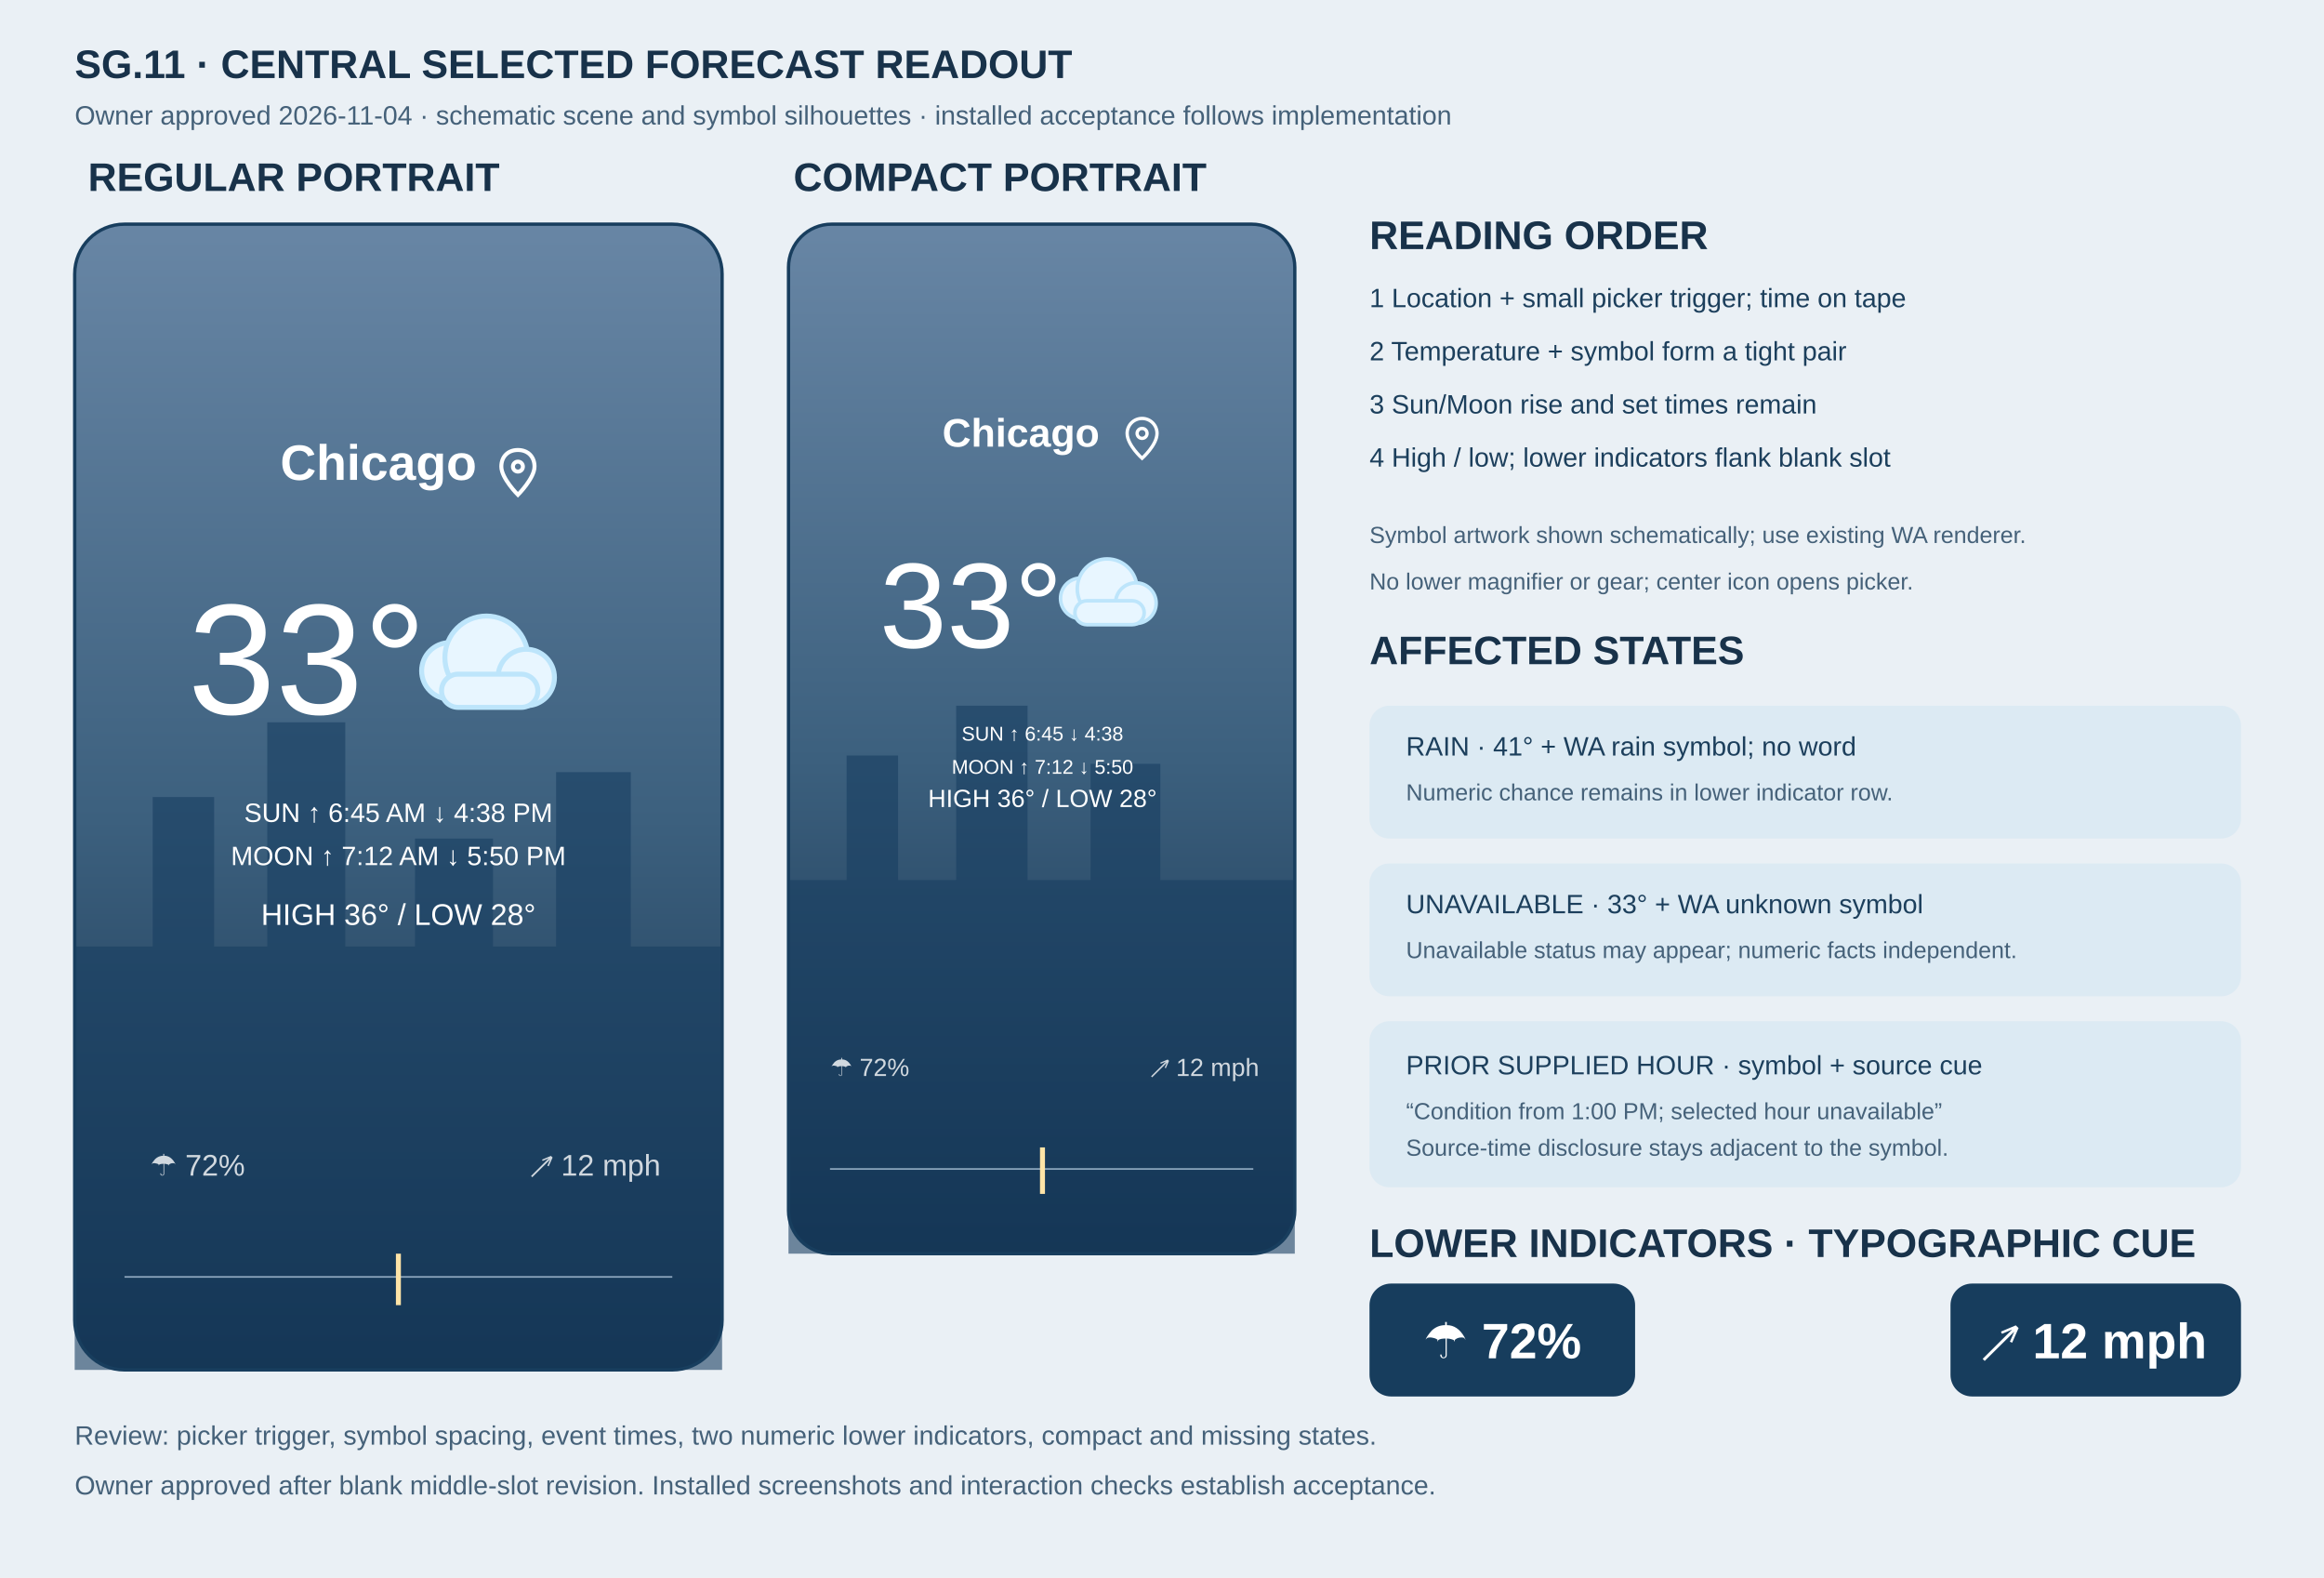
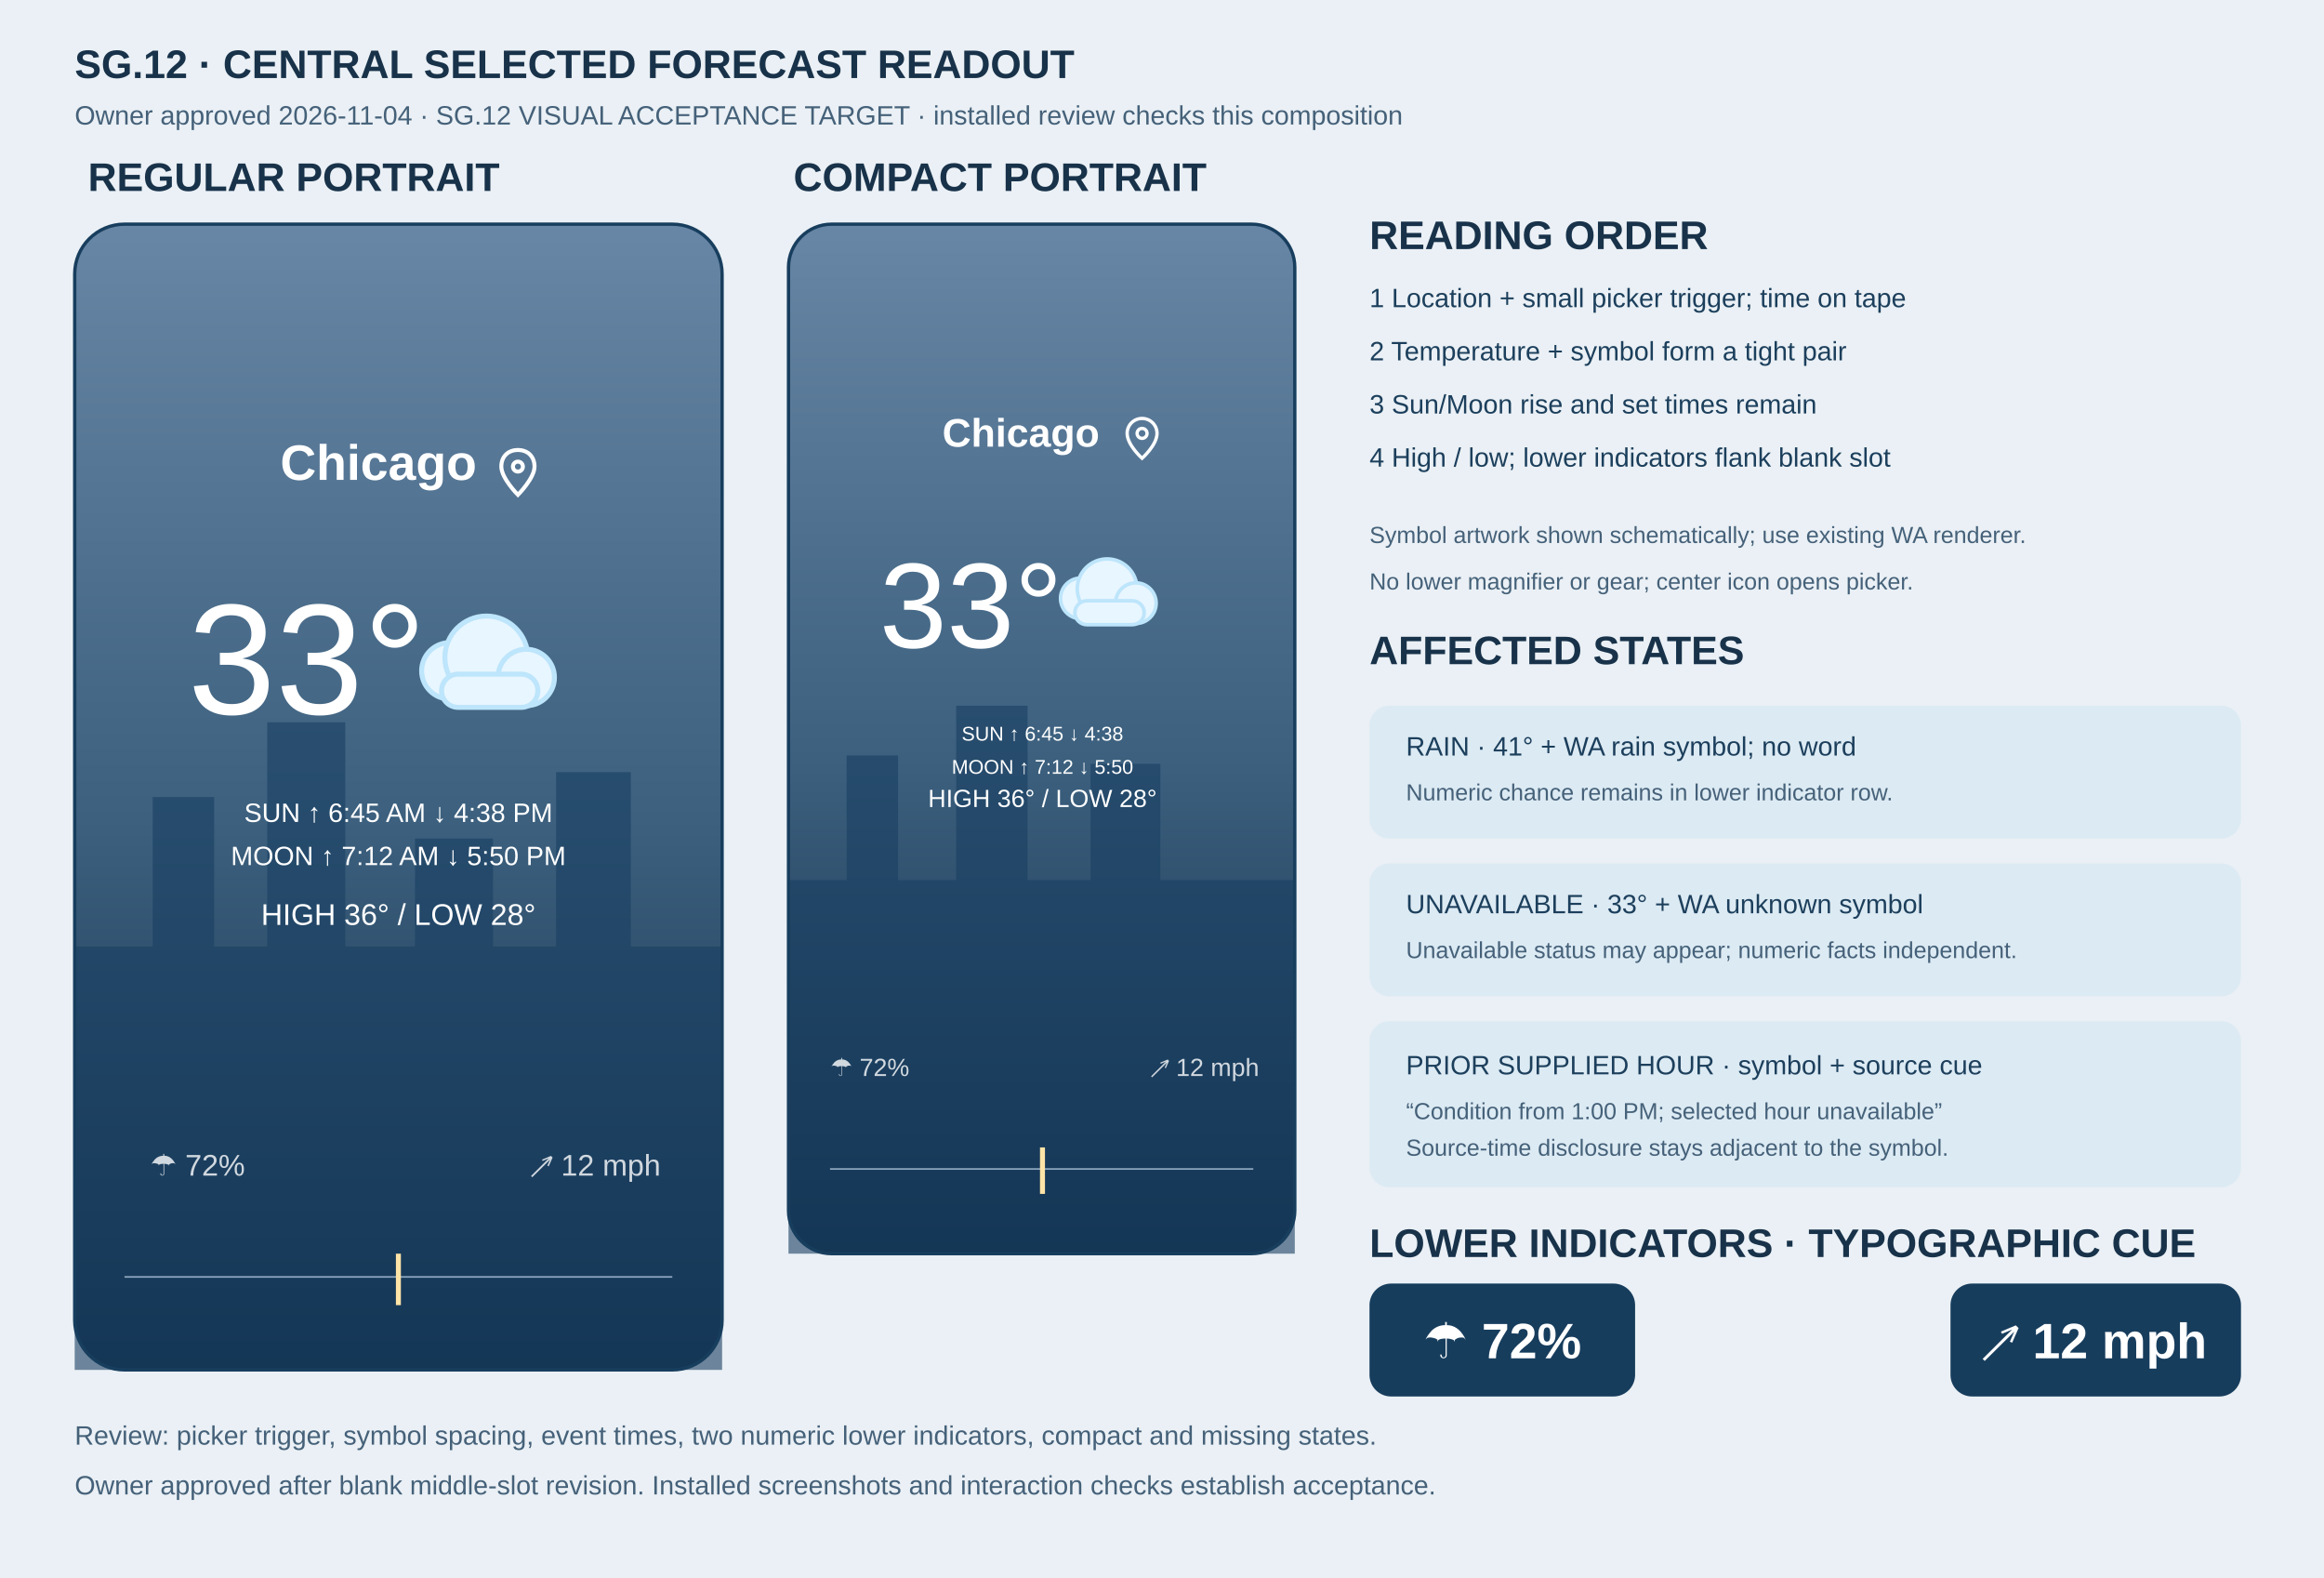
<svg xmlns="http://www.w3.org/2000/svg" width="1400" height="950" viewBox="0 0 1400 950" role="img" aria-labelledby="title desc">
  <defs>
    <linearGradient id="sky" x2="0" y2="1">
      <stop stop-color="#6886a5" />
      <stop offset=".52" stop-color="#3c607e" />
      <stop offset="1" stop-color="#102b46" />
    </linearGradient>
    <style>.h{font:700 24px Arial;fill:#18324a}.sub{font:16px Arial;fill:#456179}.screen{font-family:Arial;fill:#fff}.note{font:16px Arial;fill:#1c3f5c}.tiny{font:14px Arial;fill:#456179}</style>
  </defs>
  <rect width="1400" height="950" fill="#eaf0f5" />
-   <text x="45" y="47" class="h">SG.11 · CENTRAL SELECTED FORECAST READOUT</text>
-   <text x="45" y="75" class="sub">Owner approved 2026-11-04 · schematic scene and symbol silhouettes · installed acceptance follows implementation</text>
+   <text x="45" y="47" class="h">SG.12 · CENTRAL SELECTED FORECAST READOUT</text>
+   <text x="45" y="75" class="sub">Owner approved 2026-11-04 · SG.12 VISUAL ACCEPTANCE TARGET · installed review checks this composition</text>
  <text x="53" y="115" class="h">REGULAR PORTRAIT</text>
  <text x="478" y="115" class="h">COMPACT PORTRAIT</text>
  <g>
    <rect x="45" y="135" width="390" height="690" rx="30" fill="url(#sky)" />
    <rect x="475" y="135" width="305" height="620" rx="26" fill="url(#sky)" />
    <path d="M45 570h47v-90h37v90h32V435h47v135h42v-65h47v65h38V465h45v105h55v255H45zM475 530h35v-75h31v75h35v-105h43v105h38v-70h42v70h81v225H475z" fill="#173e61" opacity=".6" />
    <text x="228" y="289" text-anchor="middle" class="screen" font-size="30" font-weight="700">Chicago</text>
    <g transform="translate(301 270)" fill="none" stroke="#fff" stroke-width="2.4">
      <path d="M11 1c-6 0-10 4-10 10 0 7 10 17 10 17s10-10 10-17c0-6-4-10-10-10z" />
      <circle cx="11" cy="11" r="3" />
    </g>
    <text x="185" y="430" text-anchor="middle" class="screen" font-size="95" font-weight="300">33°</text>
    <g transform="translate(250 366)" fill="#e8f6ff" stroke="#bde5fb" stroke-width="3">
      <circle cx="21" cy="38" r="17" />
      <circle cx="43" cy="30" r="25" />
      <circle cx="67" cy="42" r="17" />
      <rect x="16" y="40" width="58" height="20" rx="10" />
    </g>
    <text x="240" y="495" text-anchor="middle" class="screen" font-size="16">SUN  ↑ 6:45 AM   ↓ 4:38 PM</text>
    <text x="240" y="521" text-anchor="middle" class="screen" font-size="16">MOON  ↑ 7:12 AM   ↓ 5:50 PM</text>
    <text x="240" y="557" text-anchor="middle" class="screen" font-size="18">HIGH 36°    /    LOW 28°</text>
    <text x="119" y="708" text-anchor="middle" class="screen" font-size="18" opacity=".8">☂ 72%</text>
    <text x="359" y="708" text-anchor="middle" class="screen" font-size="18" opacity=".8">↗ 12 mph</text>
    <line x1="75" y1="769" x2="405" y2="769" stroke="#d9edff" opacity=".6" />
    <line x1="240" y1="755" x2="240" y2="786" stroke="#ffe4a7" stroke-width="3" />
    <text x="615" y="269" text-anchor="middle" class="screen" font-size="24" font-weight="700">Chicago</text>
    <g transform="translate(678 251)" fill="none" stroke="#fff" stroke-width="2">
      <path d="M10 1c-5 0-9 4-9 9 0 7 9 15 9 15s9-8 9-15c0-5-4-9-9-9z" />
      <circle cx="10" cy="10" r="3" />
    </g>
    <text x="585" y="390" text-anchor="middle" class="screen" font-size="73" font-weight="300">33°</text>
    <g transform="translate(636 333) scale(.72)" fill="#e8f6ff" stroke="#bde5fb" stroke-width="3">
      <circle cx="21" cy="38" r="17" />
      <circle cx="43" cy="30" r="25" />
      <circle cx="67" cy="42" r="17" />
      <rect x="16" y="40" width="58" height="20" rx="10" />
    </g>
    <text x="628" y="446" text-anchor="middle" class="screen" font-size="12">SUN ↑ 6:45  ↓ 4:38</text>
    <text x="628" y="466" text-anchor="middle" class="screen" font-size="12">MOON ↑ 7:12  ↓ 5:50</text>
    <text x="628" y="486" text-anchor="middle" class="screen" font-size="15">HIGH 36°   /   LOW 28°</text>
    <text x="524" y="648" text-anchor="middle" class="screen" font-size="15" opacity=".8">☂ 72%</text>
    <text x="726" y="648" text-anchor="middle" class="screen" font-size="15" opacity=".8">↗ 12 mph</text>
    <line x1="500" y1="704" x2="755" y2="704" stroke="#d9edff" opacity=".6" />
    <line x1="628" y1="691" x2="628" y2="719" stroke="#ffe4a7" stroke-width="3" />
  </g>
  <g fill="none" stroke="#183e5e" stroke-width="2">
    <rect x="45" y="135" width="390" height="690" rx="30" />
    <rect x="475" y="135" width="305" height="620" rx="26" />
  </g>
  <text x="825" y="150" class="h">READING ORDER</text>
  <text x="825" y="185" class="note">1  Location + small picker trigger; time on tape</text>
  <text x="825" y="217" class="note">2  Temperature + symbol form a tight pair</text>
  <text x="825" y="249" class="note">3  Sun/Moon rise and set times remain</text>
  <text x="825" y="281" class="note">4  High / low; lower indicators flank blank slot</text>
  <text x="825" y="327" class="tiny">Symbol artwork shown schematically; use existing WA renderer.</text>
  <text x="825" y="355" class="tiny">No lower magnifier or gear; center icon opens picker.</text>
  <text x="825" y="400" class="h">AFFECTED STATES</text>
  <rect x="825" y="425" width="525" height="80" rx="12" fill="#dceaf3" />
  <text x="847" y="455" class="note">RAIN  ·  41° + WA rain symbol; no word</text>
  <text x="847" y="482" class="tiny">Numeric chance remains in lower indicator row.</text>
  <rect x="825" y="520" width="525" height="80" rx="12" fill="#dceaf3" />
  <text x="847" y="550" class="note">UNAVAILABLE  ·  33° + WA unknown symbol</text>
  <text x="847" y="577" class="tiny">Unavailable status may appear; numeric facts independent.</text>
  <rect x="825" y="615" width="525" height="100" rx="12" fill="#dceaf3" />
  <text x="847" y="647" class="note">PRIOR SUPPLIED HOUR  ·  symbol + source cue</text>
  <text x="847" y="674" class="tiny">“Condition from 1:00 PM; selected hour unavailable”</text>
  <text x="847" y="696" class="tiny">Source-time disclosure stays adjacent to the symbol.</text>
  <text x="825" y="757" class="h">LOWER INDICATORS · TYPOGRAPHIC CUE</text>
  <rect x="825" y="773" width="160" height="68" rx="13" fill="#173d5d" />
  <text x="905" y="818" text-anchor="middle" class="screen" font-size="30" font-weight="700">☂ 72%</text>
  <rect x="1175" y="773" width="175" height="68" rx="13" fill="#173d5d" />
  <text x="1262" y="818" text-anchor="middle" class="screen" font-size="30" font-weight="700">↗ 12 mph</text>
  <text x="45" y="870" class="sub">Review: picker trigger, symbol spacing, event times, two numeric lower indicators, compact and missing states.</text>
  <text x="45" y="900" class="sub">Owner approved after blank middle-slot revision. Installed screenshots and interaction checks establish acceptance.</text>
</svg>
